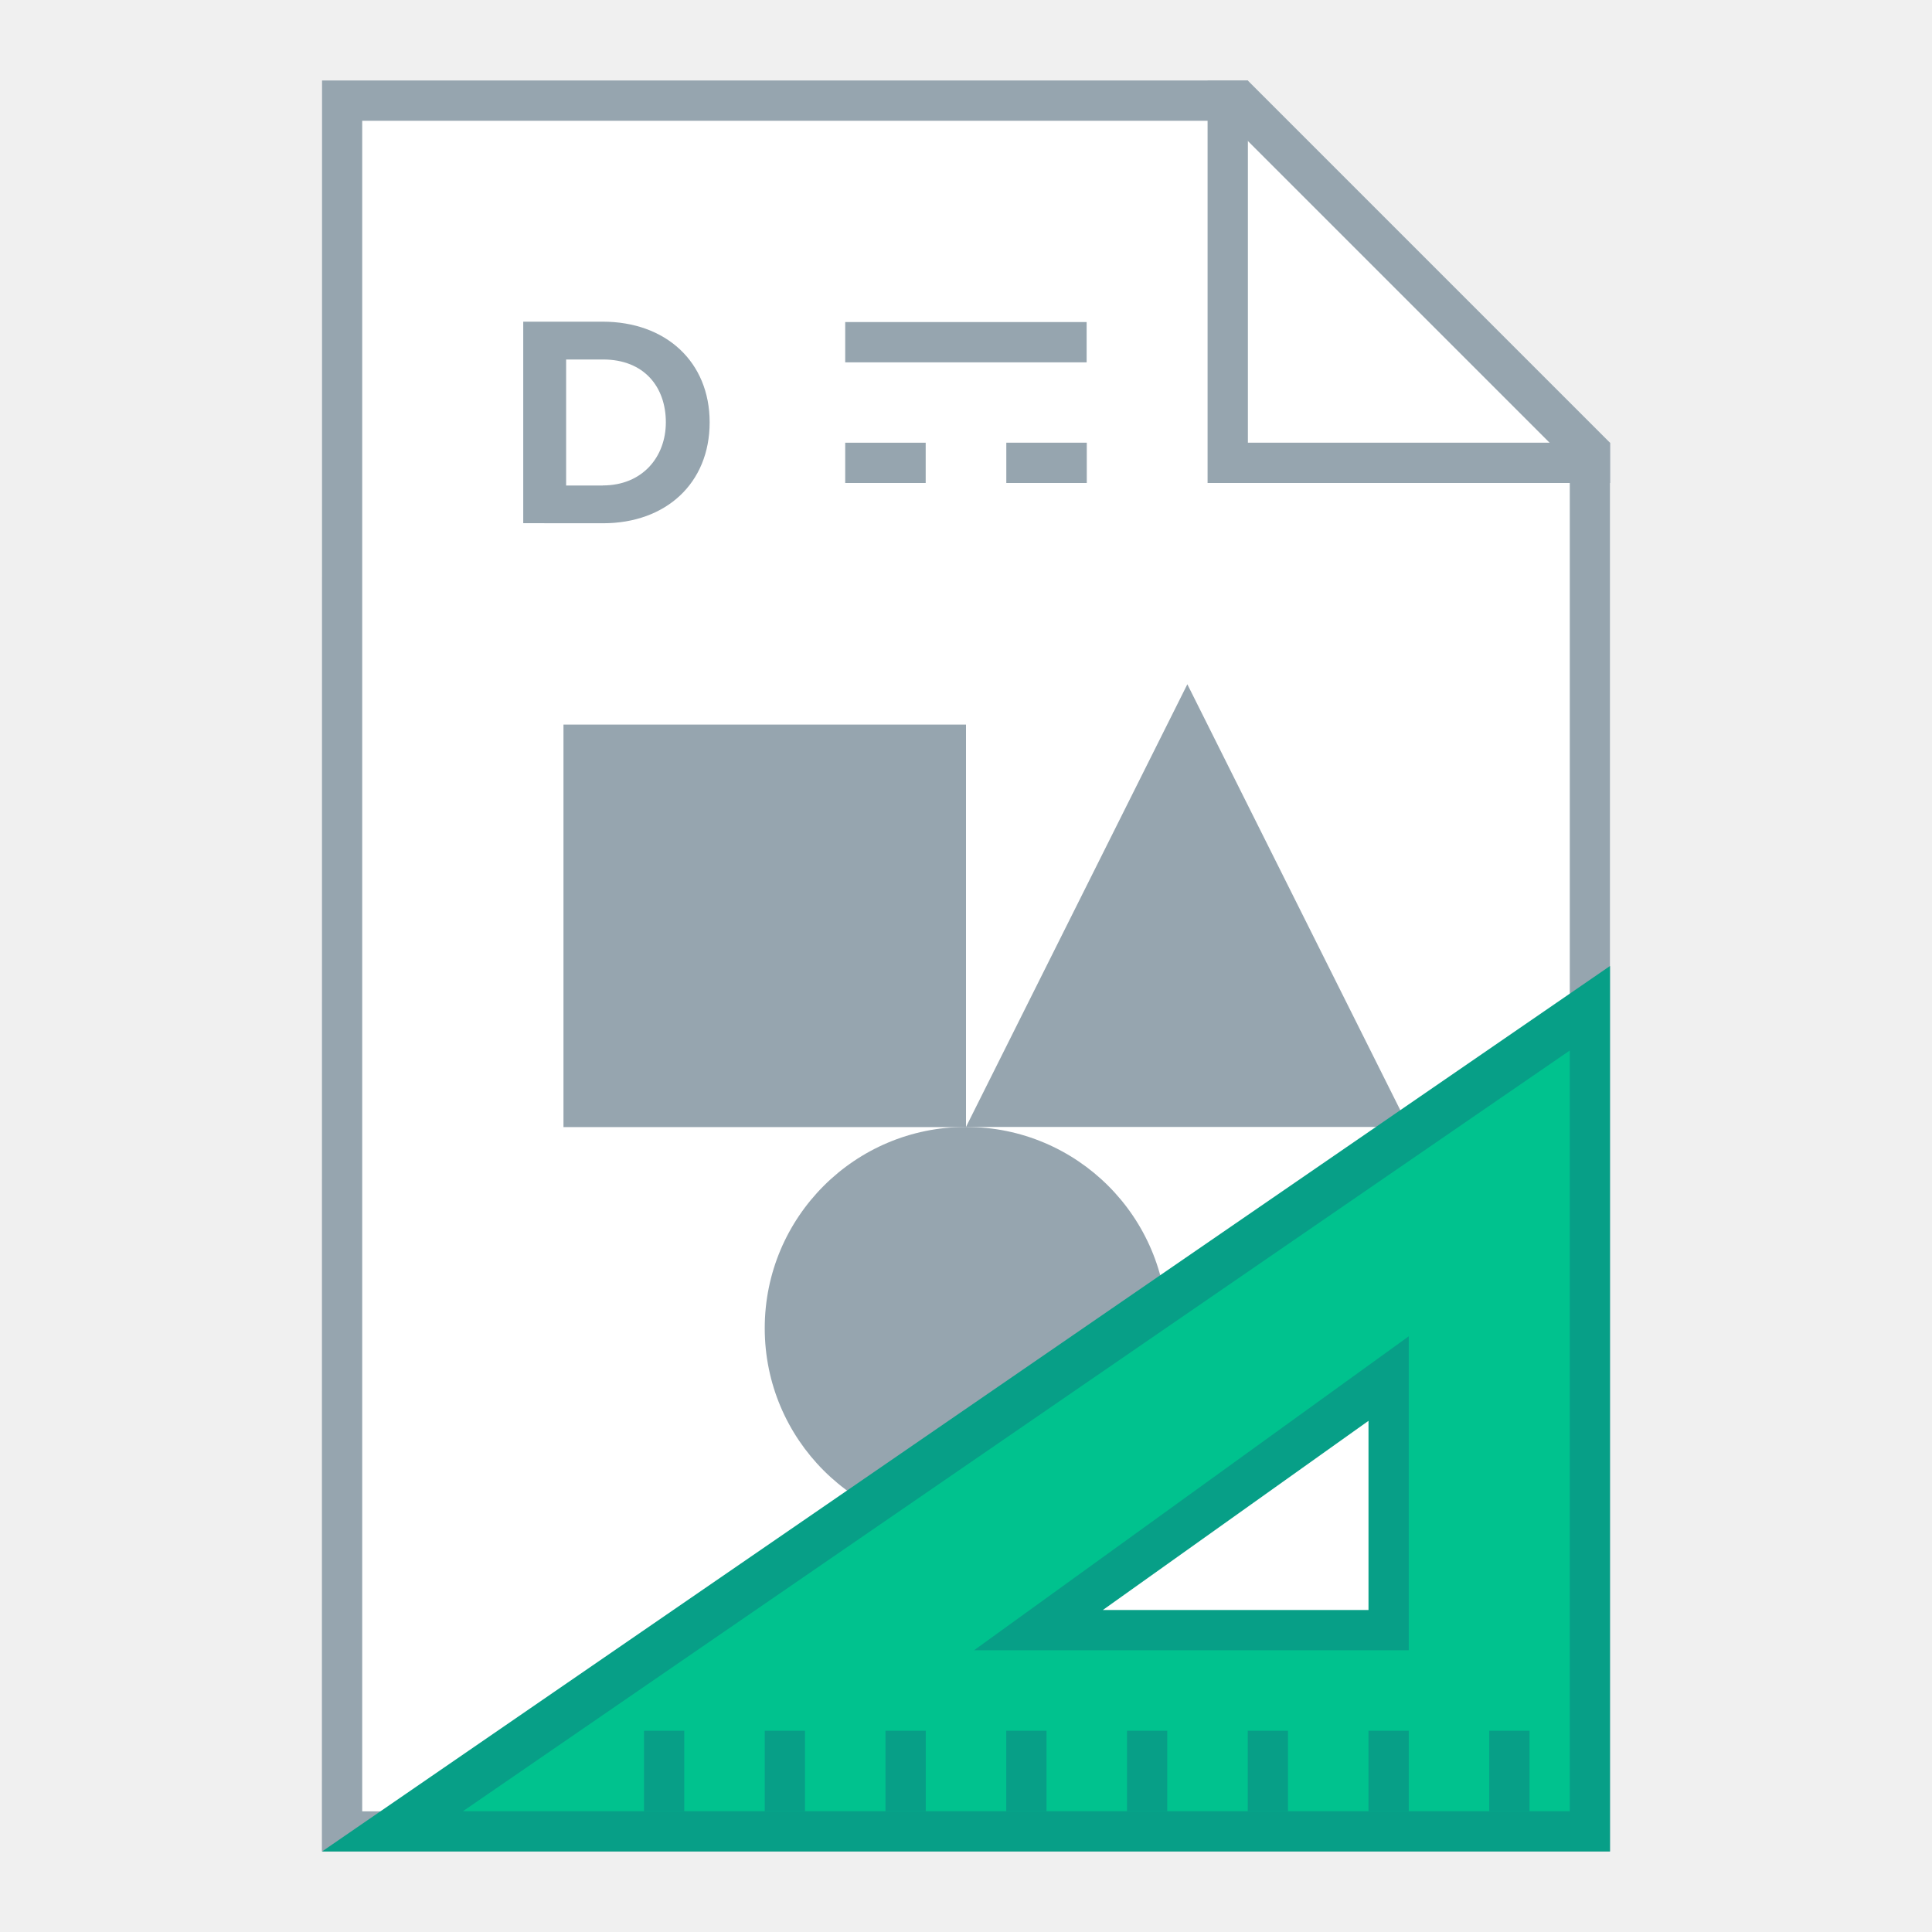
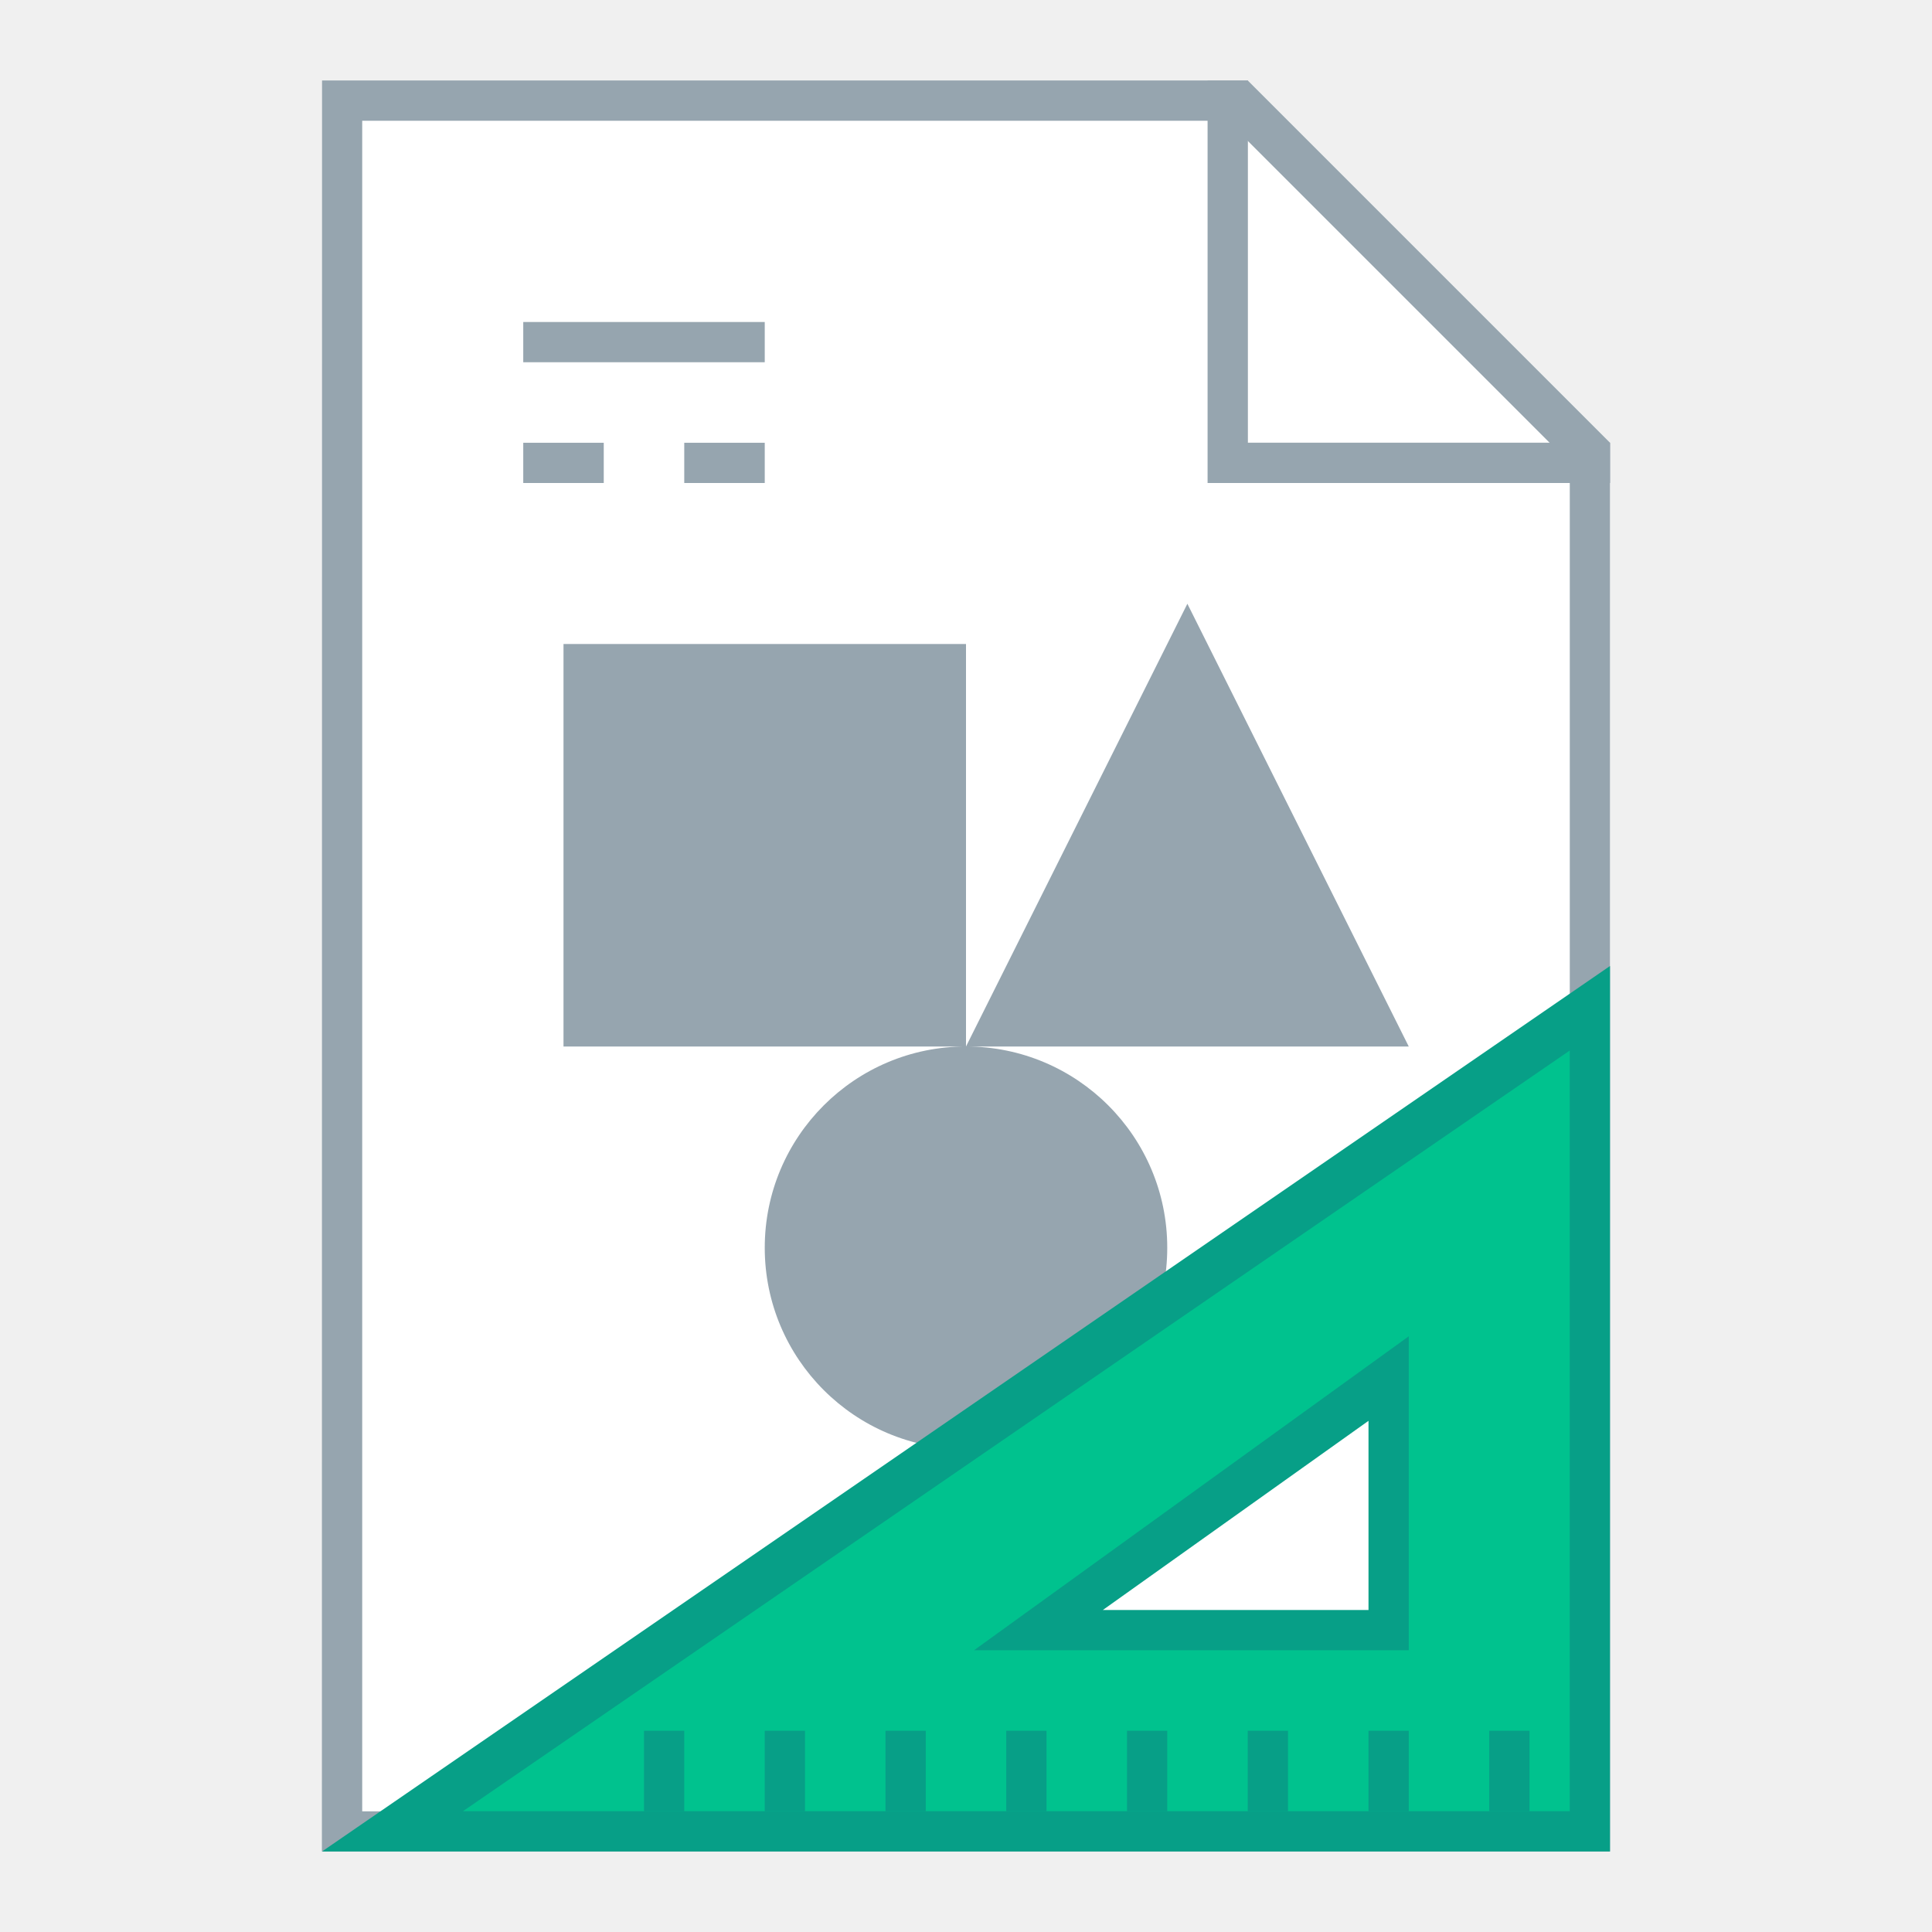
<svg xmlns="http://www.w3.org/2000/svg" width="48" height="48" viewBox="0 0 12.7 12.7" version="1.1" id="svg2634">
  <defs id="defs2628" />
  <g id="layer1" transform="translate(-82.55,-157.3)">
-     <g id="g4827">
-       <path id="path1125" d="m 84.667,157.829 h 6.085 l 2.381,2.381 v 9.26 h -8.467 z" style="fill:#96a5af;fill-opacity:1;stroke:none;stroke-width:0.265px;stroke-linecap:butt;stroke-linejoin:miter;stroke-opacity:1" />
-       <path id="path1127" d="m 84.931,158.094 h 5.689 l 2.249,2.249 -5e-6,8.864 h -7.938 z" style="fill:#ffffff;stroke:none;stroke-width:0.265px;stroke-linecap:butt;stroke-linejoin:miter;stroke-opacity:1" />
-       <path id="rect1133" d="m 90.488,157.829 v 2.381 0.265 h 0.265 2.381 v -0.265 h -2.381 v -2.381 z" style="opacity:1;fill:#96a5af;fill-opacity:1;fill-rule:nonzero;stroke:none;stroke-width:0.529;stroke-linecap:square;stroke-linejoin:bevel;stroke-miterlimit:4;stroke-dasharray:none;stroke-dashoffset:35;stroke-opacity:1" />
-       <rect ry="5.0894191e-06" y="159.417" x="88.106" height="0.265" width="1.587" id="rect1148" style="opacity:1;fill:#96a5af;fill-opacity:1;fill-rule:nonzero;stroke:none;stroke-width:0.529;stroke-linecap:square;stroke-linejoin:bevel;stroke-miterlimit:4;stroke-dasharray:none;stroke-dashoffset:35;stroke-opacity:1" />
-       <rect ry="5.0894191e-06" y="160.21" x="89.165" height="0.265" width="0.529" id="rect1150" style="opacity:1;fill:#96a5af;fill-opacity:1;fill-rule:nonzero;stroke:none;stroke-width:0.529;stroke-linecap:square;stroke-linejoin:bevel;stroke-miterlimit:4;stroke-dasharray:none;stroke-dashoffset:35;stroke-opacity:1" />
-       <rect ry="5.0894191e-06" y="160.21" x="88.106" height="0.265" width="0.529" id="rect891" style="opacity:1;fill:#96a5af;fill-opacity:1;fill-rule:nonzero;stroke:none;stroke-width:0.265;stroke-linecap:square;stroke-linejoin:bevel;stroke-miterlimit:4;stroke-dasharray:none;stroke-dashoffset:35;stroke-opacity:1" />
-       <g transform="matrix(0.4021505,0,0,0.4021505,54.52848,95.1887)" id="text850" style="font-style:normal;font-variant:normal;font-weight:bold;font-stretch:normal;font-size:4.939px;line-height:1.25;font-family:'Proxima Nova';-inkscape-font-specification:'Proxima Nova Bold';letter-spacing:0px;word-spacing:0px;fill:#7e86c4;fill-opacity:1;stroke:none;stroke-width:0.265" aria-label="D">
-         <path id="path852" style="font-style:normal;font-variant:normal;font-weight:bold;font-stretch:normal;font-family:'Proxima Nova';-inkscape-font-specification:'Proxima Nova Bold';fill:#96a5af;stroke-width:0.265" d="m 79.536,163.001 c 1.027,0 1.743,-0.652 1.743,-1.65 0,-0.988 -0.716,-1.645 -1.748,-1.645 h -1.299 v 3.294 z m -0.005,-0.617 h -0.598 v -2.06 h 0.603 c 0.672,0 1.027,0.449 1.027,1.027 0,0.563 -0.38,1.032 -1.032,1.032 z" />
+     <g id="g1296">
+       <g id="g1149">
+         <path style="fill:#96a5af;fill-opacity:1;stroke:none;stroke-width:0.265px;stroke-linecap:butt;stroke-linejoin:miter;stroke-opacity:1" d="m 84.667,157.829 h 6.085 l 2.381,2.381 v 9.26 h -8.467 z" id="path1125" />
+         <path style="fill:#ffffff;stroke:none;stroke-width:0.265px;stroke-linecap:butt;stroke-linejoin:miter;stroke-opacity:1" d="m 84.931,158.094 h 5.689 l 2.249,2.249 -5e-6,8.864 h -7.938 z" id="path1127" />
+         <path style="opacity:1;fill:#96a5af;fill-opacity:1;fill-rule:nonzero;stroke:none;stroke-width:0.529;stroke-linecap:square;stroke-linejoin:bevel;stroke-miterlimit:4;stroke-dasharray:none;stroke-dashoffset:35;stroke-opacity:1" d="m 90.488,157.829 v 2.381 0.265 h 0.265 2.381 v -0.265 h -2.381 v -2.381 z" id="rect1133" />
+         <path id="rect1148" style="opacity:1;fill:#96a5af;fill-opacity:1;fill-rule:nonzero;stroke:none;stroke-width:2;stroke-linecap:square;stroke-linejoin:bevel;stroke-miterlimit:4;stroke-dasharray:none;stroke-dashoffset:35;stroke-opacity:1" d="M 13 8 L 13 9 L 19 9 L 19 8 L 13 8 z M 13 11 L 13 12 L 15 12 L 15 11 L 13 11 z M 17 11 L 17 12 L 19 12 L 19 11 L 17 11 z M 29.5 15 L 24 26 L 35 26 L 29.5 15 z M 24 26 A 5 5 0 0 0 19 31 A 5 5 0 0 0 24 36 A 5 5 0 0 0 29 31 A 5 5 0 0 0 24 26 z M 24 26 L 24 16 L 14 16 L 14 26 L 24 26 z M 31 41 L 31 43 L 35 43 L 35 41 L 31 41 z " transform="matrix(0.2645833,0,0,0.2645833,82.55,157.3)" />
      </g>
-       <path style="fill:#96a5af;fill-opacity:1;stroke:none;stroke-width:0.265px;stroke-linecap:butt;stroke-linejoin:miter;stroke-opacity:1" d="m 91.81,164.708 -1.455,-2.91 -1.455,2.91 z" id="path846" />
-       <rect style="opacity:1;fill:#96a5af;fill-opacity:1;fill-rule:nonzero;stroke:none;stroke-width:0.529;stroke-linecap:square;stroke-linejoin:bevel;stroke-miterlimit:4;stroke-dasharray:none;stroke-dashoffset:35;stroke-opacity:1" id="rect857" width="2.646" height="2.646" x="86.254" y="162.063" ry="5.0894191e-06" />
-       <circle style="opacity:1;fill:#96a5af;fill-opacity:1;fill-rule:nonzero;stroke:none;stroke-width:0.529;stroke-linecap:square;stroke-linejoin:bevel;stroke-miterlimit:4;stroke-dasharray:none;stroke-dashoffset:35;stroke-opacity:1" id="path844" cx="88.9" cy="166.031" r="1.323" />
-       <g id="g911" transform="translate(5.0999999e-7,1.65e-6)">
+       <g id="g911">
        <path style="fill:#079f87;fill-opacity:1;stroke:none;stroke-width:1px;stroke-linecap:butt;stroke-linejoin:miter;stroke-opacity:1" d="M 40,24 8,46 H 40 Z M 34,35.3 V 40 h -6.6 z" transform="matrix(0.2645833,0,0,0.2645833,82.55,157.3)" id="path850" />
        <path style="fill:#00c28e;fill-opacity:1;stroke:none;stroke-width:1px;stroke-linecap:butt;stroke-linejoin:miter;stroke-opacity:1" d="M 39,26.1 11.5,45 H 39 Z M 35,33.2 V 41 H 24.2 Z" transform="matrix(0.2645833,0,0,0.2645833,82.55,157.3)" id="path852-3" />
        <path style="fill:none;stroke:none;stroke-width:0.265px;stroke-linecap:butt;stroke-linejoin:miter;stroke-opacity:1" d="m 91.81,168.148 v -2.117 l -3.175,2.117 z" id="path857" />
        <path style="opacity:1;fill:#079f87;fill-opacity:1;fill-rule:nonzero;stroke:none;stroke-width:6;stroke-linecap:square;stroke-linejoin:bevel;stroke-miterlimit:4;stroke-dasharray:none;stroke-dashoffset:35;stroke-opacity:1" d="m 16,43 v 2 h 1 v -2 z m 3,0 v 2 h 1 v -2 z m 3,0 v 2 h 1 v -2 z m 3,0 v 2 h 1 v -2 z m 3,0 v 2 h 1 v -2 z m 3,0 v 2 h 1 v -2 z m 3,0 v 2 h 1 v -2 z m 3,0 v 2 h 1 v -2 z" transform="matrix(0.2645833,0,0,0.2645833,82.55001,157.3)" id="rect865" />
      </g>
    </g>
  </g>
</svg>
